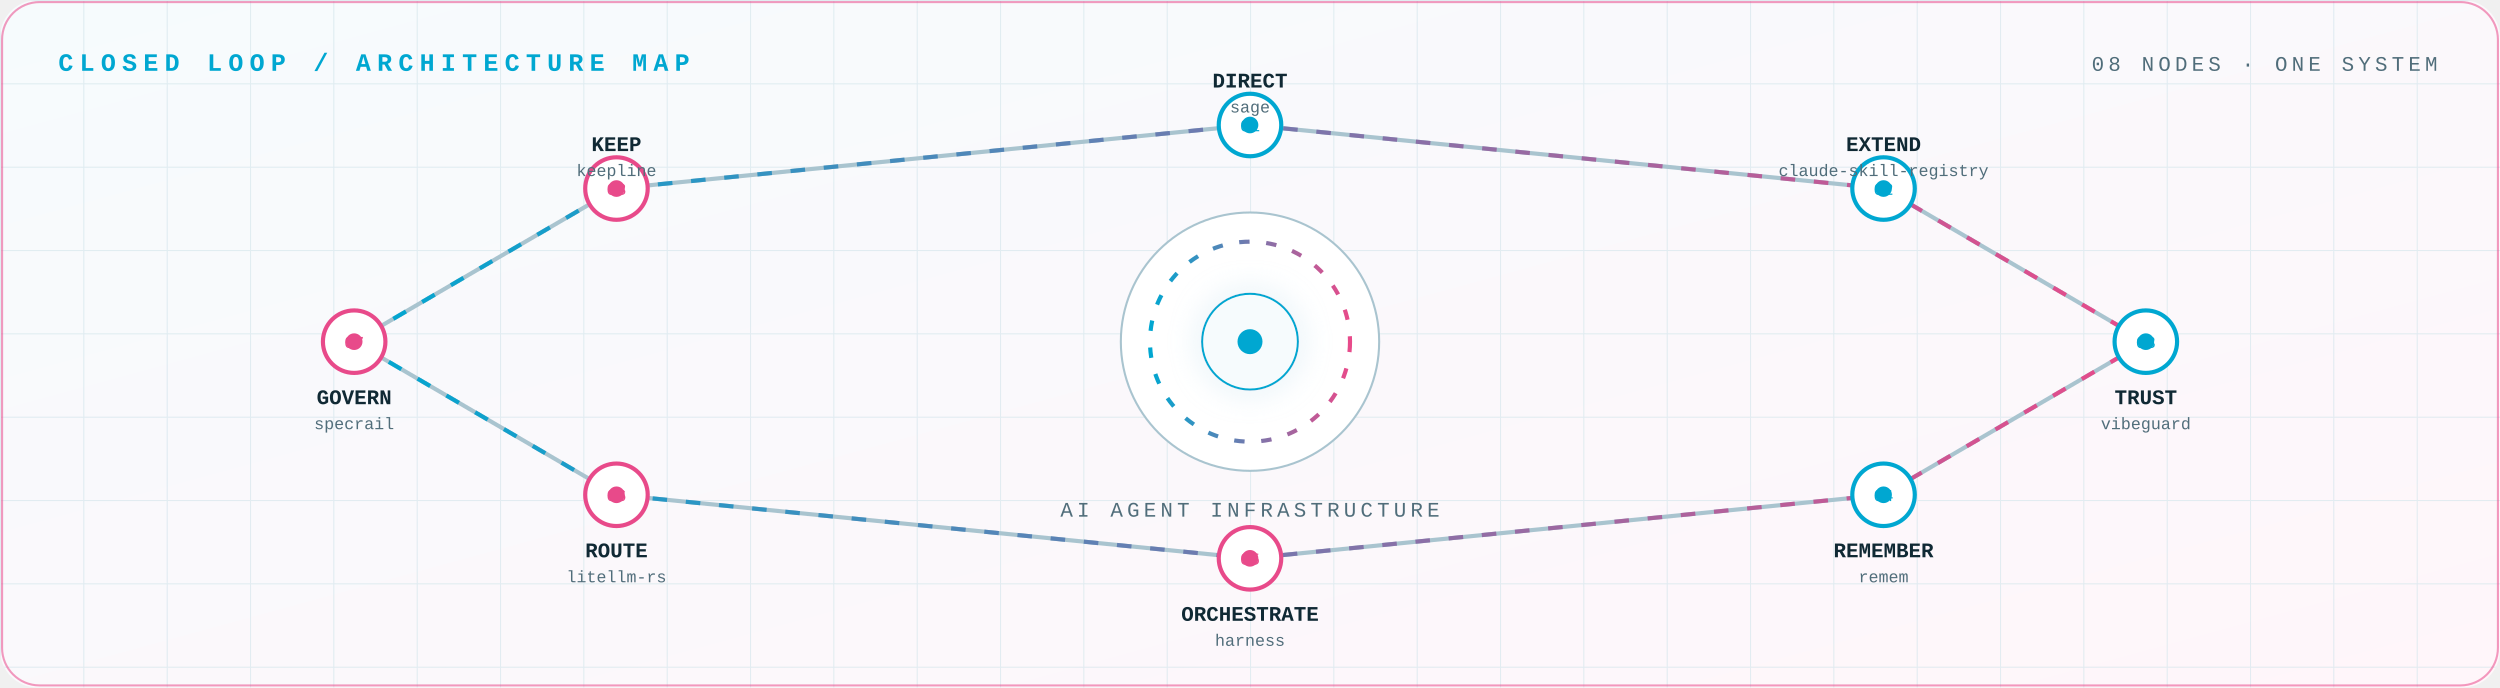
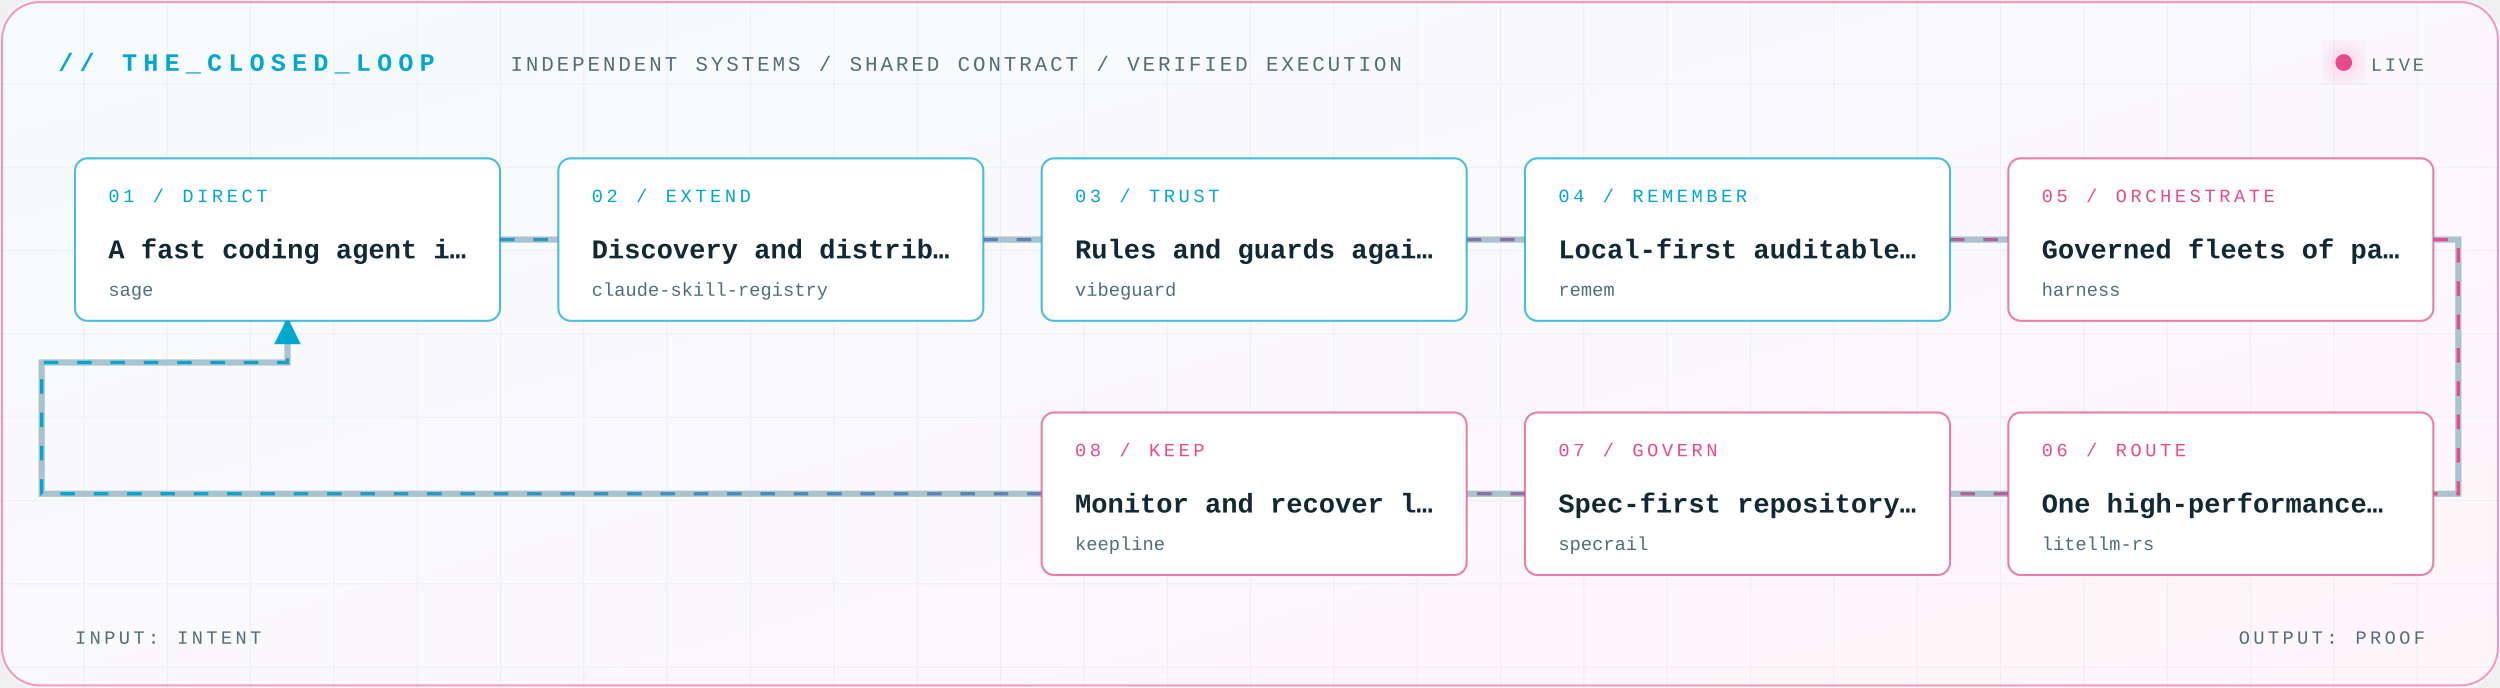
- <svg xmlns="http://www.w3.org/2000/svg" width="1200" height="330" viewBox="0 0 1200 330" role="img" aria-label="lifcc closed loop architecture" data-mode="light">
+ <svg xmlns="http://www.w3.org/2000/svg" width="1200" height="330" viewBox="0 0 1200 330" role="img" aria-label="lifcc closed loop architecture" data-mode="light" data-route-clearance="card-ports">
  <defs>
    <linearGradient id="bg" x1="0" y1="0" x2="1" y2="1">
      <stop stop-color="#F6FBFD" />
      <stop offset="1" stop-color="#FFF6FA" />
    </linearGradient>
    <linearGradient id="accent" x1="0" y1="0" x2="1" y2="0">
      <stop stop-color="#00A7D1" />
      <stop offset="1" stop-color="#E84A8A" />
    </linearGradient>
    <pattern id="grid" width="40" height="40" patternUnits="userSpaceOnUse">
      <path d="M40 0H0V40" fill="none" stroke="#D7E7ED" stroke-width="1" />
    </pattern>
    <filter id="glow" x="-80%" y="-80%" width="260%" height="260%">
      <feGaussianBlur stdDeviation="7" result="b" />
      <feMerge>
        <feMergeNode in="b" />
        <feMergeNode in="SourceGraphic" />
      </feMerge>
    </filter>
+     <marker id="loop-arrow" markerWidth="8" markerHeight="8" refX="7" refY="4" orient="auto">
+       <path d="M0 0 8 4 0 8Z" fill="#00A7D1" />
+     </marker>
    <clipPath id="frame">
      <rect x="1" y="1" width="1198" height="358" rx="18" />
    </clipPath>
  </defs>
  <style>
    text{font-family:ui-monospace,SFMono-Regular,Menlo,Monaco,Consolas,"Liberation Mono",monospace}
    .label{font-size:12px;letter-spacing:3px;font-weight:700}.micro{font-size:10px;letter-spacing:2px}
    .flow{stroke-dasharray:7 9;animation:flow 8s linear infinite}.pulse{transform-box:fill-box;transform-origin:center;animation:pulse 2.4s ease-in-out infinite}
-     .orbit{transform-box:fill-box;transform-origin:center;animation:orbit 24s linear infinite}.blink{animation:blink 2s ease-in-out infinite}
+     .orbit{transform-box:fill-box;transform-origin:center;animation:orbit 24s linear infinite}.blink{animation:blink 2s ease-in-out infinite}.hot{animation:hot 3.2s ease-in-out infinite}
    @keyframes flow{to{stroke-dashoffset:-160}}@keyframes pulse{50%{opacity:.35;transform:scale(.72)}}
-     @keyframes orbit{to{transform:rotate(360deg)}}@keyframes blink{50%{opacity:.35}}
-     @media(prefers-reduced-motion:reduce){.flow,.pulse,.orbit,.blink{animation:none}}
+     @keyframes orbit{to{transform:rotate(360deg)}}@keyframes blink{50%{opacity:.35}}@keyframes hot{50%{opacity:.72}}
+     @media(prefers-reduced-motion:reduce){.flow,.pulse,.orbit,.blink,.hot{animation:none}}
  </style>
  <rect width="1200" height="330" rx="18" fill="url(#bg)" />
-   <rect width="1200" height="330" rx="18" fill="url(#grid)" opacity=".7" />
-   <text x="28" y="34" class="label" fill="#00A7D1">CLOSED LOOP / ARCHITECTURE MAP</text>
-   <text x="1170" y="34" text-anchor="end" class="micro" fill="#506D7A">08 NODES · ONE SYSTEM</text>
-   <path d="M600.0 60.0L904.1 90.5L1030.0 164.0L904.1 237.5L600.0 268.0L295.9 237.5L170.0 164.0L295.9 90.5Z" fill="none" stroke="#A9C4CF" stroke-width="2" />
-   <path class="flow" d="M600.0 60.0L904.1 90.5L1030.0 164.0L904.1 237.5L600.0 268.0L295.9 237.5L170.0 164.0L295.9 90.5Z" fill="none" stroke="url(#accent)" stroke-width="2" />
-   <g transform="translate(600 164)">
-     <circle r="62" fill="#FFFFFF" stroke="#A9C4CF" />
-     <circle class="orbit" r="48" fill="none" stroke="url(#accent)" stroke-width="2" stroke-dasharray="5 8" />
-     <circle r="23" fill="#F6FBFD" stroke="#00A7D1" filter="url(#glow)" />
-     <circle class="pulse" r="6" fill="#00A7D1" />
-     <text y="84" text-anchor="middle" class="micro" fill="#506D7A">AI AGENT INFRASTRUCTURE</text>
+   <rect width="1200" height="330" rx="18" fill="url(#grid)" opacity=".45" />
+   <text x="28" y="34" class="label" fill="#00A7D1">// THE_CLOSED_LOOP</text>
+   <text x="245" y="34" font-size="10" letter-spacing="1.4" fill="#506D7A">INDEPENDENT SYSTEMS / SHARED CONTRACT / VERIFIED EXECUTION</text>
+   <circle class="blink" cx="1125" cy="30" r="4" fill="#E84A8A" filter="url(#glow)" />
+   <text x="1138" y="34" font-size="9" letter-spacing="1.3" fill="#506D7A">LIVE</text>
+   <path d="M240 115H268M472 115H500M704 115H732M936 115H964M1168 115H1180V237H1168M964 237H936M732 237H704M500 237H20V174H138V154" fill="none" stroke="#A9C4CF" stroke-width="3" />
+   <path class="flow" d="M240 115H268M472 115H500M704 115H732M936 115H964M1168 115H1180V237H1168M964 237H936M732 237H704M500 237H20V174H138V154" fill="none" stroke="url(#accent)" stroke-width="1.6" marker-end="url(#loop-arrow)" />
+   <clipPath id="card-copy-0">
+     <rect x="48" y="84" width="180" height="64" />
+   </clipPath>
+   <g class="hot" style="animation-delay:0s" data-layer-index="0">
+     <rect x="36" y="76" width="204" height="78" rx="6" fill="#FFFFFF" stroke="#00A7D1" stroke-opacity=".72" />
+     <g clip-path="url(#card-copy-0)">
+       <text x="52" y="97" font-size="9" letter-spacing="1.7" fill="#00A7D1">01 / DIRECT</text>
+       <text x="52" y="124" font-size="13" font-weight="700" fill="#102934">A fast coding agent i…</text>
+       <text x="52" y="142" font-size="9" fill="#506D7A">sage</text>
+     </g>
  </g>
-   <g>
-     <circle cx="600.0" cy="60.0" r="15" fill="#FFFFFF" stroke="#00A7D1" stroke-width="2" />
-     <circle class="pulse" cx="600.0" cy="60.0" r="4" fill="#00A7D1" />
-     <text x="600.0" y="42.0" text-anchor="middle" font-size="10" font-weight="700" fill="#102934">DIRECT</text>
-     <text x="600.0" y="54.0" text-anchor="middle" font-size="8" fill="#506D7A">sage</text>
-     <text x="600.0" y="63.0" text-anchor="middle" font-size="8" fill="#00A7D1">01</text>
+   <clipPath id="card-copy-1">
+     <rect x="280" y="84" width="180" height="64" />
+   </clipPath>
+   <g class="hot" style="animation-delay:0.24s" data-layer-index="1">
+     <rect x="268" y="76" width="204" height="78" rx="6" fill="#FFFFFF" stroke="#00A7D1" stroke-opacity=".72" />
+     <g clip-path="url(#card-copy-1)">
+       <text x="284" y="97" font-size="9" letter-spacing="1.7" fill="#00A7D1">02 / EXTEND</text>
+       <text x="284" y="124" font-size="13" font-weight="700" fill="#102934">Discovery and distrib…</text>
+       <text x="284" y="142" font-size="9" fill="#506D7A">claude-skill-registry</text>
+     </g>
  </g>
-   <g>
-     <circle cx="904.1" cy="90.5" r="15" fill="#FFFFFF" stroke="#00A7D1" stroke-width="2" />
-     <circle class="pulse" cx="904.1" cy="90.5" r="4" fill="#00A7D1" />
-     <text x="904.1" y="72.5" text-anchor="middle" font-size="10" font-weight="700" fill="#102934">EXTEND</text>
-     <text x="904.1" y="84.5" text-anchor="middle" font-size="8" fill="#506D7A">claude-skill-registry</text>
-     <text x="904.1" y="93.5" text-anchor="middle" font-size="8" fill="#00A7D1">02</text>
+   <clipPath id="card-copy-2">
+     <rect x="512" y="84" width="180" height="64" />
+   </clipPath>
+   <g class="hot" style="animation-delay:0.48s" data-layer-index="2">
+     <rect x="500" y="76" width="204" height="78" rx="6" fill="#FFFFFF" stroke="#00A7D1" stroke-opacity=".72" />
+     <g clip-path="url(#card-copy-2)">
+       <text x="516" y="97" font-size="9" letter-spacing="1.7" fill="#00A7D1">03 / TRUST</text>
+       <text x="516" y="124" font-size="13" font-weight="700" fill="#102934">Rules and guards agai…</text>
+       <text x="516" y="142" font-size="9" fill="#506D7A">vibeguard</text>
+     </g>
  </g>
-   <g>
-     <circle cx="1030.0" cy="164.0" r="15" fill="#FFFFFF" stroke="#00A7D1" stroke-width="2" />
-     <circle class="pulse" cx="1030.0" cy="164.0" r="4" fill="#00A7D1" />
-     <text x="1030.0" y="194.0" text-anchor="middle" font-size="10" font-weight="700" fill="#102934">TRUST</text>
-     <text x="1030.0" y="206.0" text-anchor="middle" font-size="8" fill="#506D7A">vibeguard</text>
-     <text x="1030.0" y="167.0" text-anchor="middle" font-size="8" fill="#00A7D1">03</text>
+   <clipPath id="card-copy-3">
+     <rect x="744" y="84" width="180" height="64" />
+   </clipPath>
+   <g class="hot" style="animation-delay:0.72s" data-layer-index="3">
+     <rect x="732" y="76" width="204" height="78" rx="6" fill="#FFFFFF" stroke="#00A7D1" stroke-opacity=".72" />
+     <g clip-path="url(#card-copy-3)">
+       <text x="748" y="97" font-size="9" letter-spacing="1.7" fill="#00A7D1">04 / REMEMBER</text>
+       <text x="748" y="124" font-size="13" font-weight="700" fill="#102934">Local-first auditable…</text>
+       <text x="748" y="142" font-size="9" fill="#506D7A">remem</text>
+     </g>
  </g>
-   <g>
-     <circle cx="904.1" cy="237.5" r="15" fill="#FFFFFF" stroke="#00A7D1" stroke-width="2" />
-     <circle class="pulse" cx="904.1" cy="237.5" r="4" fill="#00A7D1" />
-     <text x="904.1" y="267.5" text-anchor="middle" font-size="10" font-weight="700" fill="#102934">REMEMBER</text>
-     <text x="904.1" y="279.5" text-anchor="middle" font-size="8" fill="#506D7A">remem</text>
-     <text x="904.1" y="240.5" text-anchor="middle" font-size="8" fill="#00A7D1">04</text>
+   <clipPath id="card-copy-4">
+     <rect x="976" y="84" width="180" height="64" />
+   </clipPath>
+   <g class="hot" style="animation-delay:0.96s" data-layer-index="4">
+     <rect x="964" y="76" width="204" height="78" rx="6" fill="#FFFFFF" stroke="#E84A8A" stroke-opacity=".72" />
+     <g clip-path="url(#card-copy-4)">
+       <text x="980" y="97" font-size="9" letter-spacing="1.7" fill="#E84A8A">05 / ORCHESTRATE</text>
+       <text x="980" y="124" font-size="13" font-weight="700" fill="#102934">Governed fleets of pa…</text>
+       <text x="980" y="142" font-size="9" fill="#506D7A">harness</text>
+     </g>
  </g>
-   <g>
-     <circle cx="600.0" cy="268.0" r="15" fill="#FFFFFF" stroke="#E84A8A" stroke-width="2" />
-     <circle class="pulse" cx="600.0" cy="268.0" r="4" fill="#E84A8A" />
-     <text x="600.0" y="298.0" text-anchor="middle" font-size="10" font-weight="700" fill="#102934">ORCHESTRATE</text>
-     <text x="600.0" y="310.0" text-anchor="middle" font-size="8" fill="#506D7A">harness</text>
-     <text x="600.0" y="271.0" text-anchor="middle" font-size="8" fill="#E84A8A">05</text>
+   <clipPath id="card-copy-5">
+     <rect x="976" y="206" width="180" height="64" />
+   </clipPath>
+   <g class="hot" style="animation-delay:1.2s" data-layer-index="5">
+     <rect x="964" y="198" width="204" height="78" rx="6" fill="#FFFFFF" stroke="#E84A8A" stroke-opacity=".72" />
+     <g clip-path="url(#card-copy-5)">
+       <text x="980" y="219" font-size="9" letter-spacing="1.7" fill="#E84A8A">06 / ROUTE</text>
+       <text x="980" y="246" font-size="13" font-weight="700" fill="#102934">One high-performance…</text>
+       <text x="980" y="264" font-size="9" fill="#506D7A">litellm-rs</text>
+     </g>
  </g>
-   <g>
-     <circle cx="295.9" cy="237.5" r="15" fill="#FFFFFF" stroke="#E84A8A" stroke-width="2" />
-     <circle class="pulse" cx="295.9" cy="237.5" r="4" fill="#E84A8A" />
-     <text x="295.9" y="267.5" text-anchor="middle" font-size="10" font-weight="700" fill="#102934">ROUTE</text>
-     <text x="295.9" y="279.5" text-anchor="middle" font-size="8" fill="#506D7A">litellm-rs</text>
-     <text x="295.9" y="240.5" text-anchor="middle" font-size="8" fill="#E84A8A">06</text>
+   <clipPath id="card-copy-6">
+     <rect x="744" y="206" width="180" height="64" />
+   </clipPath>
+   <g class="hot" style="animation-delay:1.44s" data-layer-index="6">
+     <rect x="732" y="198" width="204" height="78" rx="6" fill="#FFFFFF" stroke="#E84A8A" stroke-opacity=".72" />
+     <g clip-path="url(#card-copy-6)">
+       <text x="748" y="219" font-size="9" letter-spacing="1.7" fill="#E84A8A">07 / GOVERN</text>
+       <text x="748" y="246" font-size="13" font-weight="700" fill="#102934">Spec-first repository…</text>
+       <text x="748" y="264" font-size="9" fill="#506D7A">specrail</text>
+     </g>
  </g>
-   <g>
-     <circle cx="170.0" cy="164.0" r="15" fill="#FFFFFF" stroke="#E84A8A" stroke-width="2" />
-     <circle class="pulse" cx="170.0" cy="164.0" r="4" fill="#E84A8A" />
-     <text x="170.0" y="194.0" text-anchor="middle" font-size="10" font-weight="700" fill="#102934">GOVERN</text>
-     <text x="170.0" y="206.0" text-anchor="middle" font-size="8" fill="#506D7A">specrail</text>
-     <text x="170.0" y="167.0" text-anchor="middle" font-size="8" fill="#E84A8A">07</text>
+   <clipPath id="card-copy-7">
+     <rect x="512" y="206" width="180" height="64" />
+   </clipPath>
+   <g class="hot" style="animation-delay:1.68s" data-layer-index="7">
+     <rect x="500" y="198" width="204" height="78" rx="6" fill="#FFFFFF" stroke="#E84A8A" stroke-opacity=".72" />
+     <g clip-path="url(#card-copy-7)">
+       <text x="516" y="219" font-size="9" letter-spacing="1.7" fill="#E84A8A">08 / KEEP</text>
+       <text x="516" y="246" font-size="13" font-weight="700" fill="#102934">Monitor and recover l…</text>
+       <text x="516" y="264" font-size="9" fill="#506D7A">keepline</text>
+     </g>
  </g>
-   <g>
-     <circle cx="295.9" cy="90.5" r="15" fill="#FFFFFF" stroke="#E84A8A" stroke-width="2" />
-     <circle class="pulse" cx="295.9" cy="90.5" r="4" fill="#E84A8A" />
-     <text x="295.9" y="72.5" text-anchor="middle" font-size="10" font-weight="700" fill="#102934">KEEP</text>
-     <text x="295.9" y="84.5" text-anchor="middle" font-size="8" fill="#506D7A">keepline</text>
-     <text x="295.9" y="93.5" text-anchor="middle" font-size="8" fill="#E84A8A">08</text>
-   </g>
+   <text x="36" y="309" font-size="9" letter-spacing="1.6" fill="#506D7A">INPUT: INTENT</text>
+   <text x="1164" y="309" text-anchor="end" font-size="9" letter-spacing="1.6" fill="#506D7A">OUTPUT: PROOF</text>
  <rect x="1" y="1" width="1198" height="328" rx="18" fill="none" stroke="#E84A8A" stroke-opacity=".55" />
</svg>
